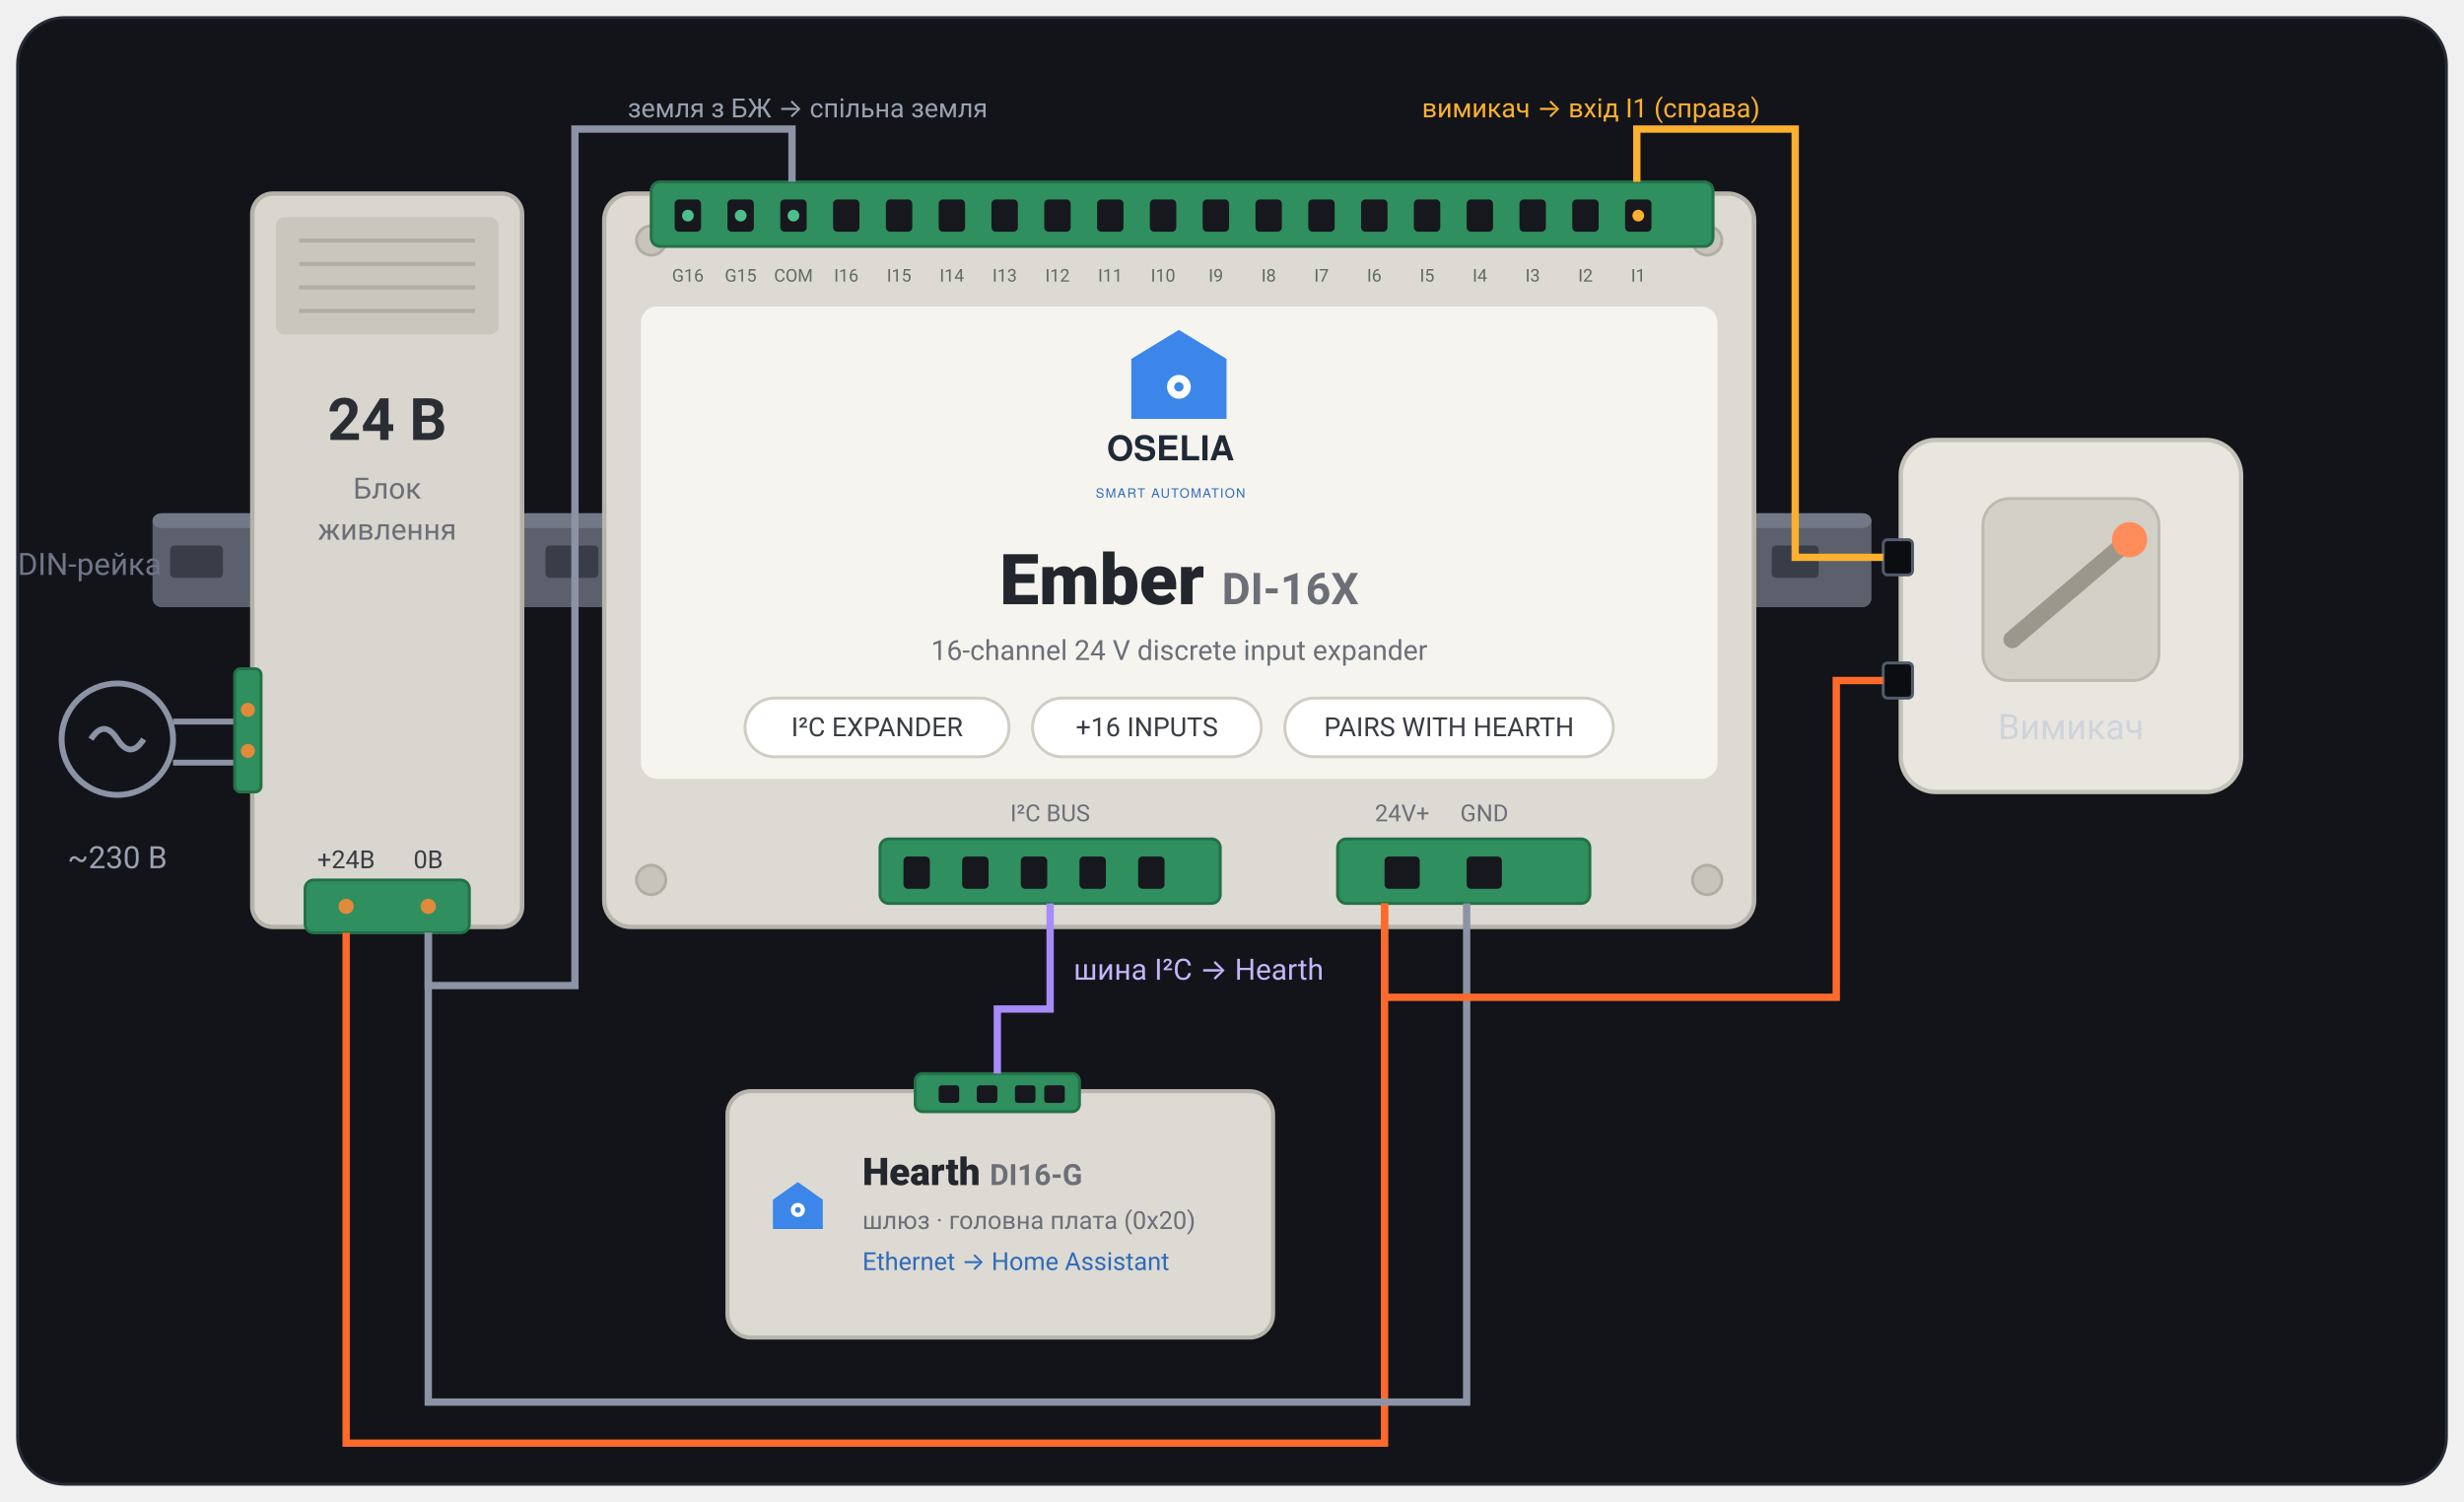
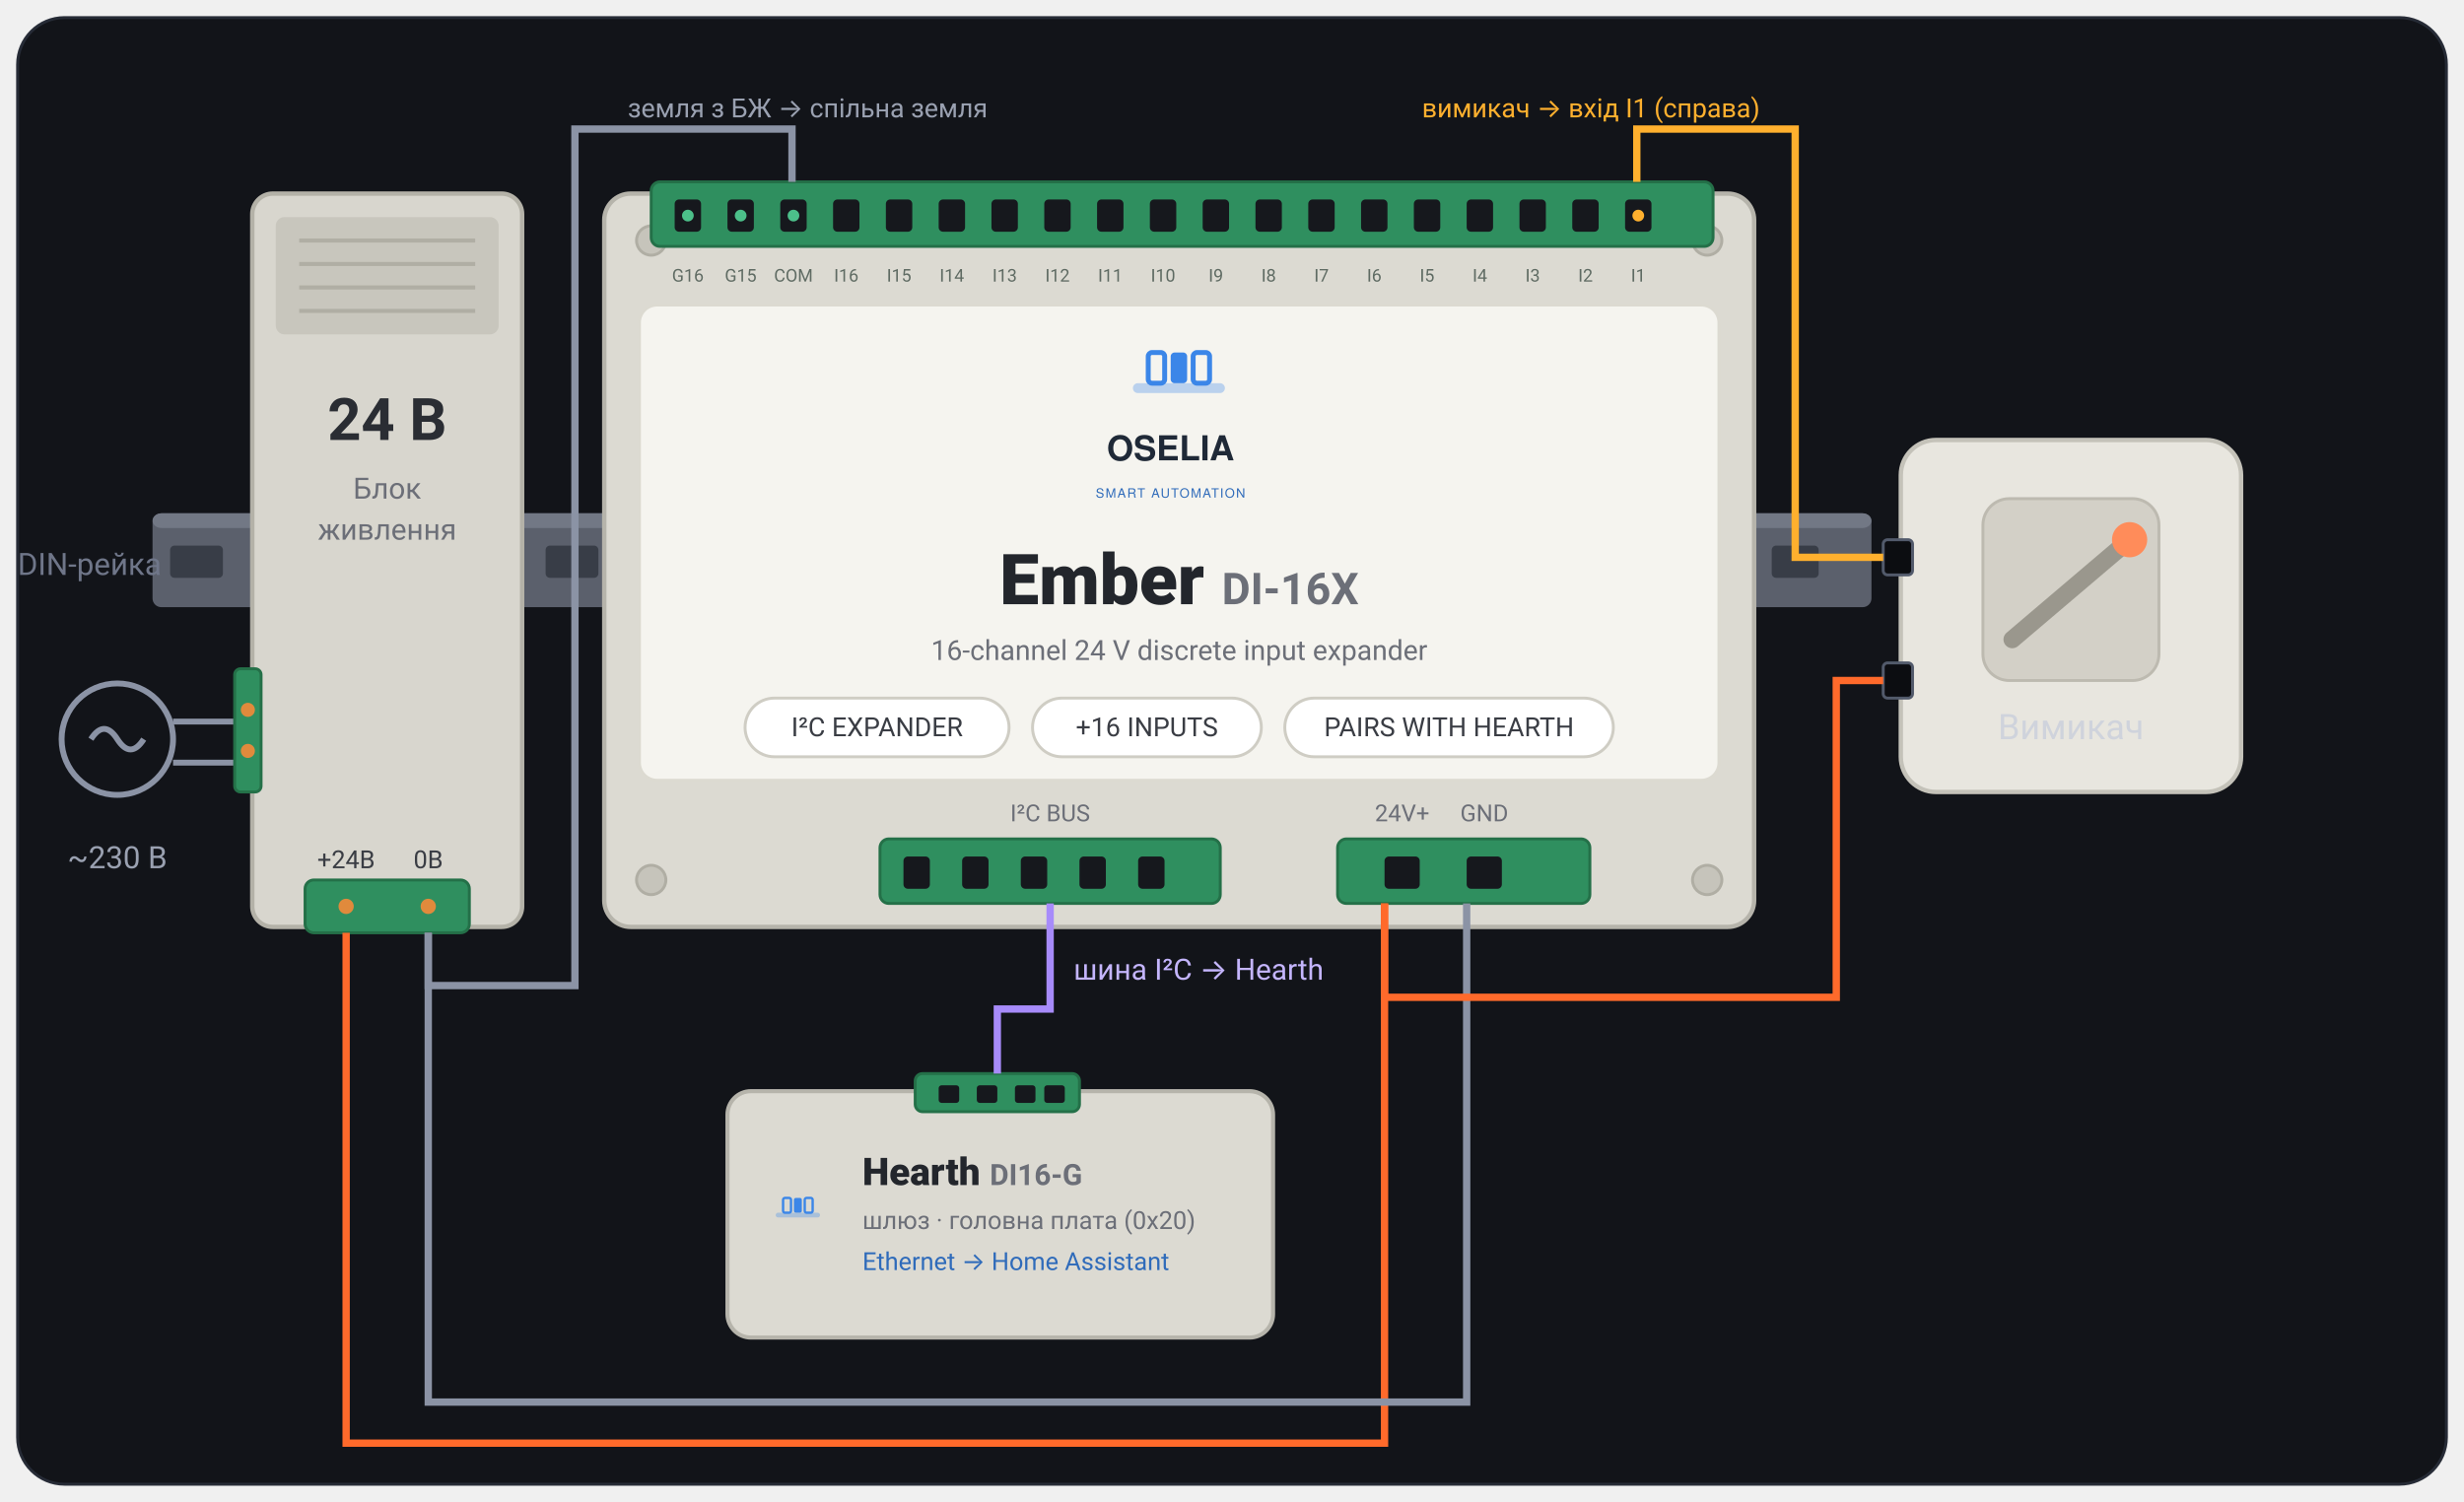
<svg xmlns="http://www.w3.org/2000/svg" viewBox="0 0 840 512" role="img" aria-label="Блок живлення 24 В, розширювач входів OSELIA Ember DI-16X і вимикач на DIN-рейці; шина I²C з'єднана зі шлюзом Hearth" font-family="ui-sans-serif, system-ui, -apple-system, Segoe UI, Roboto, sans-serif">
  <rect x="6" y="6" width="828" height="500" rx="16" fill="#121419" stroke="#262b36" />
  <g>
    <rect x="52" y="175" width="586" height="32" rx="3" fill="#5b606c" />
    <rect x="52" y="175" width="586" height="5" rx="3" fill="#727885" />
    <g fill="#383d47">
      <rect x="58" y="186" width="18" height="11" rx="1.5" />
      <rect x="186" y="186" width="18" height="11" rx="1.5" />
      <rect x="604" y="186" width="16" height="11" rx="1.5" />
    </g>
    <text x="6" y="196" font-size="10.5" fill="#6f7689">DIN-рейка</text>
  </g>
  <g>
    <circle cx="40" cy="252" r="19" fill="none" stroke="#8b93a5" stroke-width="2" />
    <path d="M31 252 q4.5 -7 9 0 t9 0" fill="none" stroke="#8b93a5" stroke-width="2" />
    <text x="40" y="296" font-size="10.5" fill="#9aa1b1" text-anchor="middle">~230 В</text>
    <path d="M59 246 H82" stroke="#8b93a5" stroke-width="2" />
    <path d="M59 260 H82" stroke="#8b93a5" stroke-width="2" />
  </g>
  <g>
    <rect x="86" y="66" width="92" height="250" rx="7" fill="#d8d6ce" stroke="#b4b2a8" stroke-width="1.5" />
    <rect x="94" y="74" width="76" height="40" rx="3" fill="#c8c6bd" />
    <g stroke="#b0aea4" stroke-width="1.4">
      <path d="M102 82 H162" />
      <path d="M102 90 H162" />
      <path d="M102 98 H162" />
      <path d="M102 106 H162" />
    </g>
    <text x="132" y="150" font-size="20" font-weight="700" fill="#2a2d33" text-anchor="middle">24 В</text>
    <text x="132" y="170" font-size="10" fill="#6c6f78" text-anchor="middle">Блок</text>
    <text x="132" y="184" font-size="10" fill="#6c6f78" text-anchor="middle">живлення</text>
    <rect x="80" y="228" width="9" height="42" rx="2" fill="#2f8f5f" stroke="#247048" />
    <circle cx="84.5" cy="242" r="2.4" fill="#e08a3c" />
    <circle cx="84.5" cy="256" r="2.4" fill="#e08a3c" />
    <rect x="104" y="300" width="56" height="18" rx="3" fill="#2f8f5f" stroke="#247048" />
    <circle cx="118" cy="309" r="2.6" fill="#e08a3c" />
    <circle cx="146" cy="309" r="2.6" fill="#e08a3c" />
    <text x="118" y="296" font-size="8.5" fill="#3a3d44" text-anchor="middle">+24В</text>
    <text x="146" y="296" font-size="8.5" fill="#3a3d44" text-anchor="middle">0В</text>
  </g>
  <g>
    <rect x="206" y="66" width="392" height="250" rx="9" fill="#dcdad2" stroke="#b6b4ab" stroke-width="1.5" />
    <g fill="#c6c4bb" stroke="#b0aea4">
      <circle cx="222" cy="82" r="5" />
      <circle cx="582" cy="82" r="5" />
      <circle cx="222" cy="300" r="5" />
      <circle cx="582" cy="300" r="5" />
    </g>
    <rect x="222" y="62" width="362" height="22" rx="3" fill="#2f8f5f" stroke="#247048" />
    <g fill="#16181d">
      <rect x="230" y="68" width="9" height="11" rx="1.5" />
      <rect x="248" y="68" width="9" height="11" rx="1.5" />
      <rect x="266" y="68" width="9" height="11" rx="1.5" />
      <rect x="284" y="68" width="9" height="11" rx="1.5" />
      <rect x="302" y="68" width="9" height="11" rx="1.5" />
      <rect x="320" y="68" width="9" height="11" rx="1.5" />
      <rect x="338" y="68" width="9" height="11" rx="1.5" />
      <rect x="356" y="68" width="9" height="11" rx="1.5" />
      <rect x="374" y="68" width="9" height="11" rx="1.5" />
      <rect x="392" y="68" width="9" height="11" rx="1.5" />
      <rect x="410" y="68" width="9" height="11" rx="1.5" />
      <rect x="428" y="68" width="9" height="11" rx="1.5" />
      <rect x="446" y="68" width="9" height="11" rx="1.5" />
      <rect x="464" y="68" width="9" height="11" rx="1.5" />
      <rect x="482" y="68" width="9" height="11" rx="1.5" />
      <rect x="500" y="68" width="9" height="11" rx="1.5" />
      <rect x="518" y="68" width="9" height="11" rx="1.5" />
      <rect x="536" y="68" width="9" height="11" rx="1.5" />
      <rect x="554" y="68" width="9" height="11" rx="1.5" />
    </g>
    <g fill="#4cc08a">
      <circle cx="234.5" cy="73.5" r="2" />
      <circle cx="252.5" cy="73.5" r="2" />
      <circle cx="270.5" cy="73.5" r="2" />
    </g>
    <circle cx="558.5" cy="73.5" r="2" fill="#ffb02e" />
    <g font-size="6" fill="#5f6b63" text-anchor="middle">
      <text x="234.5" y="96">G16</text>
      <text x="252.5" y="96">G15</text>
      <text x="270.5" y="96">COM</text>
      <text x="288.5" y="96">I16</text>
      <text x="306.5" y="96">I15</text>
      <text x="324.5" y="96">I14</text>
      <text x="342.5" y="96">I13</text>
      <text x="360.5" y="96">I12</text>
      <text x="378.5" y="96">I11</text>
      <text x="396.5" y="96">I10</text>
      <text x="414.5" y="96">I9</text>
      <text x="432.5" y="96">I8</text>
      <text x="450.5" y="96">I7</text>
      <text x="468.5" y="96">I6</text>
      <text x="486.5" y="96">I5</text>
      <text x="504.5" y="96">I4</text>
      <text x="522.5" y="96">I3</text>
      <text x="540.5" y="96">I2</text>
      <text x="558.5" y="96">I1</text>
    </g>
    <rect x="218" y="104" width="368" height="162" rx="6" fill="#f5f4ef" stroke="#dcdad1" />
    <svg x="342" y="110" width="120" height="61" viewBox="0 53 92 49" preserveAspectRatio="xMidYMid meet">
      <g transform="matrix(1 0 0 -1 0 172.91)">
-         <path d="M32.88,93.54 L58.96,93.54 L58.96,109.98 L45.92,117.92 L32.88,109.98 Z " fill="#3b86e8" />
-         <circle cx="45.92" cy="102.33" r="3.26" fill="#ffffff" />
-         <circle cx="45.92" cy="102.33" r="1.28" fill="#3b86e8" />
+         <g transform="translate(45.92,105.73) scale(0.3,-0.3)">
+           <rect x="-42" y="8" width="84" height="9" rx="4.5" fill="#3b86e8" opacity=".32" />
+           <rect x="-28" y="-20" width="15" height="28" rx="3.5" fill="none" stroke="#3b86e8" stroke-width="4.5" />
+           <rect x="-7.5" y="-20" width="15" height="28" rx="3.5" fill="#3b86e8" />
+           <rect x="13" y="-20" width="15" height="28" rx="3.5" fill="none" stroke="#3b86e8" stroke-width="4.5" />
+         </g>
        <text transform="translate(26.17,82.20) scale(1,-1)" font-family="Helvetica, Arial, sans-serif" font-weight="bold" font-size="9.40" fill="#1f2937">OSELIA</text>
        <text transform="translate(23.14,72.00) scale(1,-1)" font-family="Helvetica, Arial, sans-serif" font-weight="normal" font-size="3.50" letter-spacing="0.35" fill="#2f6bba">SMART AUTOMATION</text>
      </g>
    </svg>
    <text x="402" y="206" font-size="24" font-weight="800" fill="#23262c" text-anchor="middle">Ember <tspan font-size="15" font-weight="600" fill="#6c6f78">DI-16X</tspan>
    </text>
    <text x="402" y="225" font-size="9.5" fill="#6c6f78" text-anchor="middle">16-channel 24 V discrete input expander</text>
    <g font-size="9" fill="#3a3d44" text-anchor="middle">
      <rect x="254" y="238" width="90" height="20" rx="10" fill="#fff" stroke="#cfcdc4" />
      <text x="299" y="251">I²C EXPANDER</text>
      <rect x="352" y="238" width="78" height="20" rx="10" fill="#fff" stroke="#cfcdc4" />
      <text x="391" y="251">+16 INPUTS</text>
      <rect x="438" y="238" width="112" height="20" rx="10" fill="#fff" stroke="#cfcdc4" />
      <text x="494" y="251">PAIRS WITH HEARTH</text>
    </g>
    <rect x="300" y="286" width="116" height="22" rx="3" fill="#2f8f5f" stroke="#247048" />
    <g fill="#16181d">
      <rect x="308" y="292" width="9" height="11" rx="1.5" />
      <rect x="328" y="292" width="9" height="11" rx="1.5" />
      <rect x="348" y="292" width="9" height="11" rx="1.5" />
      <rect x="368" y="292" width="9" height="11" rx="1.5" />
      <rect x="388" y="292" width="9" height="11" rx="1.5" />
    </g>
    <text x="358" y="280" font-size="8" fill="#6c6f78" text-anchor="middle">I²C BUS</text>
    <rect x="456" y="286" width="86" height="22" rx="3" fill="#2f8f5f" stroke="#247048" />
    <g fill="#16181d">
      <rect x="472" y="292" width="12" height="11" rx="1.5" />
      <rect x="500" y="292" width="12" height="11" rx="1.5" />
    </g>
    <text x="478" y="280" font-size="8" fill="#6c6f78" text-anchor="middle">24V+</text>
    <text x="506" y="280" font-size="8" fill="#6c6f78" text-anchor="middle">GND</text>
  </g>
  <g>
    <rect x="648" y="150" width="116" height="120" rx="12" fill="#e8e6df" stroke="#c4c2b9" stroke-width="1.5" />
    <rect x="676" y="170" width="60" height="62" rx="9" fill="#d3d0c7" stroke="#bdbab0" />
    <path d="M686 218 L726 184" stroke="#9a978d" stroke-width="6" stroke-linecap="round" />
    <circle cx="726" cy="184" r="6" fill="#ff8c5a" />
    <text x="706" y="252" font-size="12" fill="#cfd3dc" text-anchor="middle">Вимикач</text>
    <rect x="642" y="184" width="10" height="12" rx="1.5" fill="#0c0d11" stroke="#525a6b" />
    <rect x="642" y="226" width="10" height="12" rx="1.5" fill="#0c0d11" stroke="#525a6b" />
  </g>
  <g>
    <rect x="248" y="372" width="186" height="84" rx="8" fill="#dcdad2" stroke="#b6b4ab" stroke-width="1.4" />
    <rect x="312" y="366" width="56" height="13" rx="2.5" fill="#2f8f5f" stroke="#247048" />
    <g fill="#16181d">
      <rect x="320" y="370" width="7" height="6" rx="1" />
      <rect x="333" y="370" width="7" height="6" rx="1" />
      <rect x="346" y="370" width="7" height="6" rx="1" />
      <rect x="356" y="370" width="7" height="6" rx="1" />
    </g>
    <g transform="translate(272,412)">
-       <path d="M0 -9 L8.5 -3 L8.5 7 L-8.5 7 L-8.5 -3 Z" fill="#3b86e8" />
-       <circle cx="0" cy="0.5" r="2.4" fill="#fff" />
-       <circle cx="0" cy="0.5" r="1" fill="#3b86e8" />
+       <g transform="scale(0.18)">
+         <rect x="-42" y="8" width="84" height="9" rx="4.5" fill="#3b86e8" opacity=".32" />
+         <rect x="-28" y="-20" width="15" height="28" rx="3.5" fill="none" stroke="#3b86e8" stroke-width="4.5" />
+         <rect x="-7.5" y="-20" width="15" height="28" rx="3.5" fill="#3b86e8" />
+         <rect x="13" y="-20" width="15" height="28" rx="3.5" fill="none" stroke="#3b86e8" stroke-width="4.5" />
+       </g>
    </g>
    <text x="294" y="404" font-size="13" font-weight="800" fill="#23262c">Hearth <tspan font-size="10" font-weight="600" fill="#6c6f78">DI16-G</tspan>
    </text>
    <text x="294" y="419" font-size="8.5" fill="#6c6f78">шлюз · головна плата (0x20)</text>
    <text x="294" y="433" font-size="8.5" fill="#2f6bba">Ethernet → Home Assistant</text>
  </g>
  <path d="M118 318 V492 H472 V308" fill="none" stroke="#ff6a2b" stroke-width="2.5" />
  <path d="M146 318 V478 H500 V308" fill="none" stroke="#8b93a5" stroke-width="2.5" />
  <path d="M472 308 V340 H626 V232 H642" fill="none" stroke="#ff6a2b" stroke-width="2.5" />
  <path d="M642 190 H612 V44 H558 V62" fill="none" stroke="#ffb02e" stroke-width="2.5" />
  <text x="600" y="40" font-size="9" fill="#ffb02e" text-anchor="end">вимикач → вхід I1 (справа)</text>
  <path d="M146 318 V336 H196 V44 H270 V62" fill="none" stroke="#8b93a5" stroke-width="2.5" />
  <text x="214" y="40" font-size="9" fill="#9aa1b1" text-anchor="start">земля з БЖ → спільна земля</text>
  <path d="M358 308 V344 H340 V366" fill="none" stroke="#a78bfa" stroke-width="2.5" />
  <text x="366" y="334" font-size="10" fill="#c4b5fd">шина I²C → Hearth</text>
</svg>
